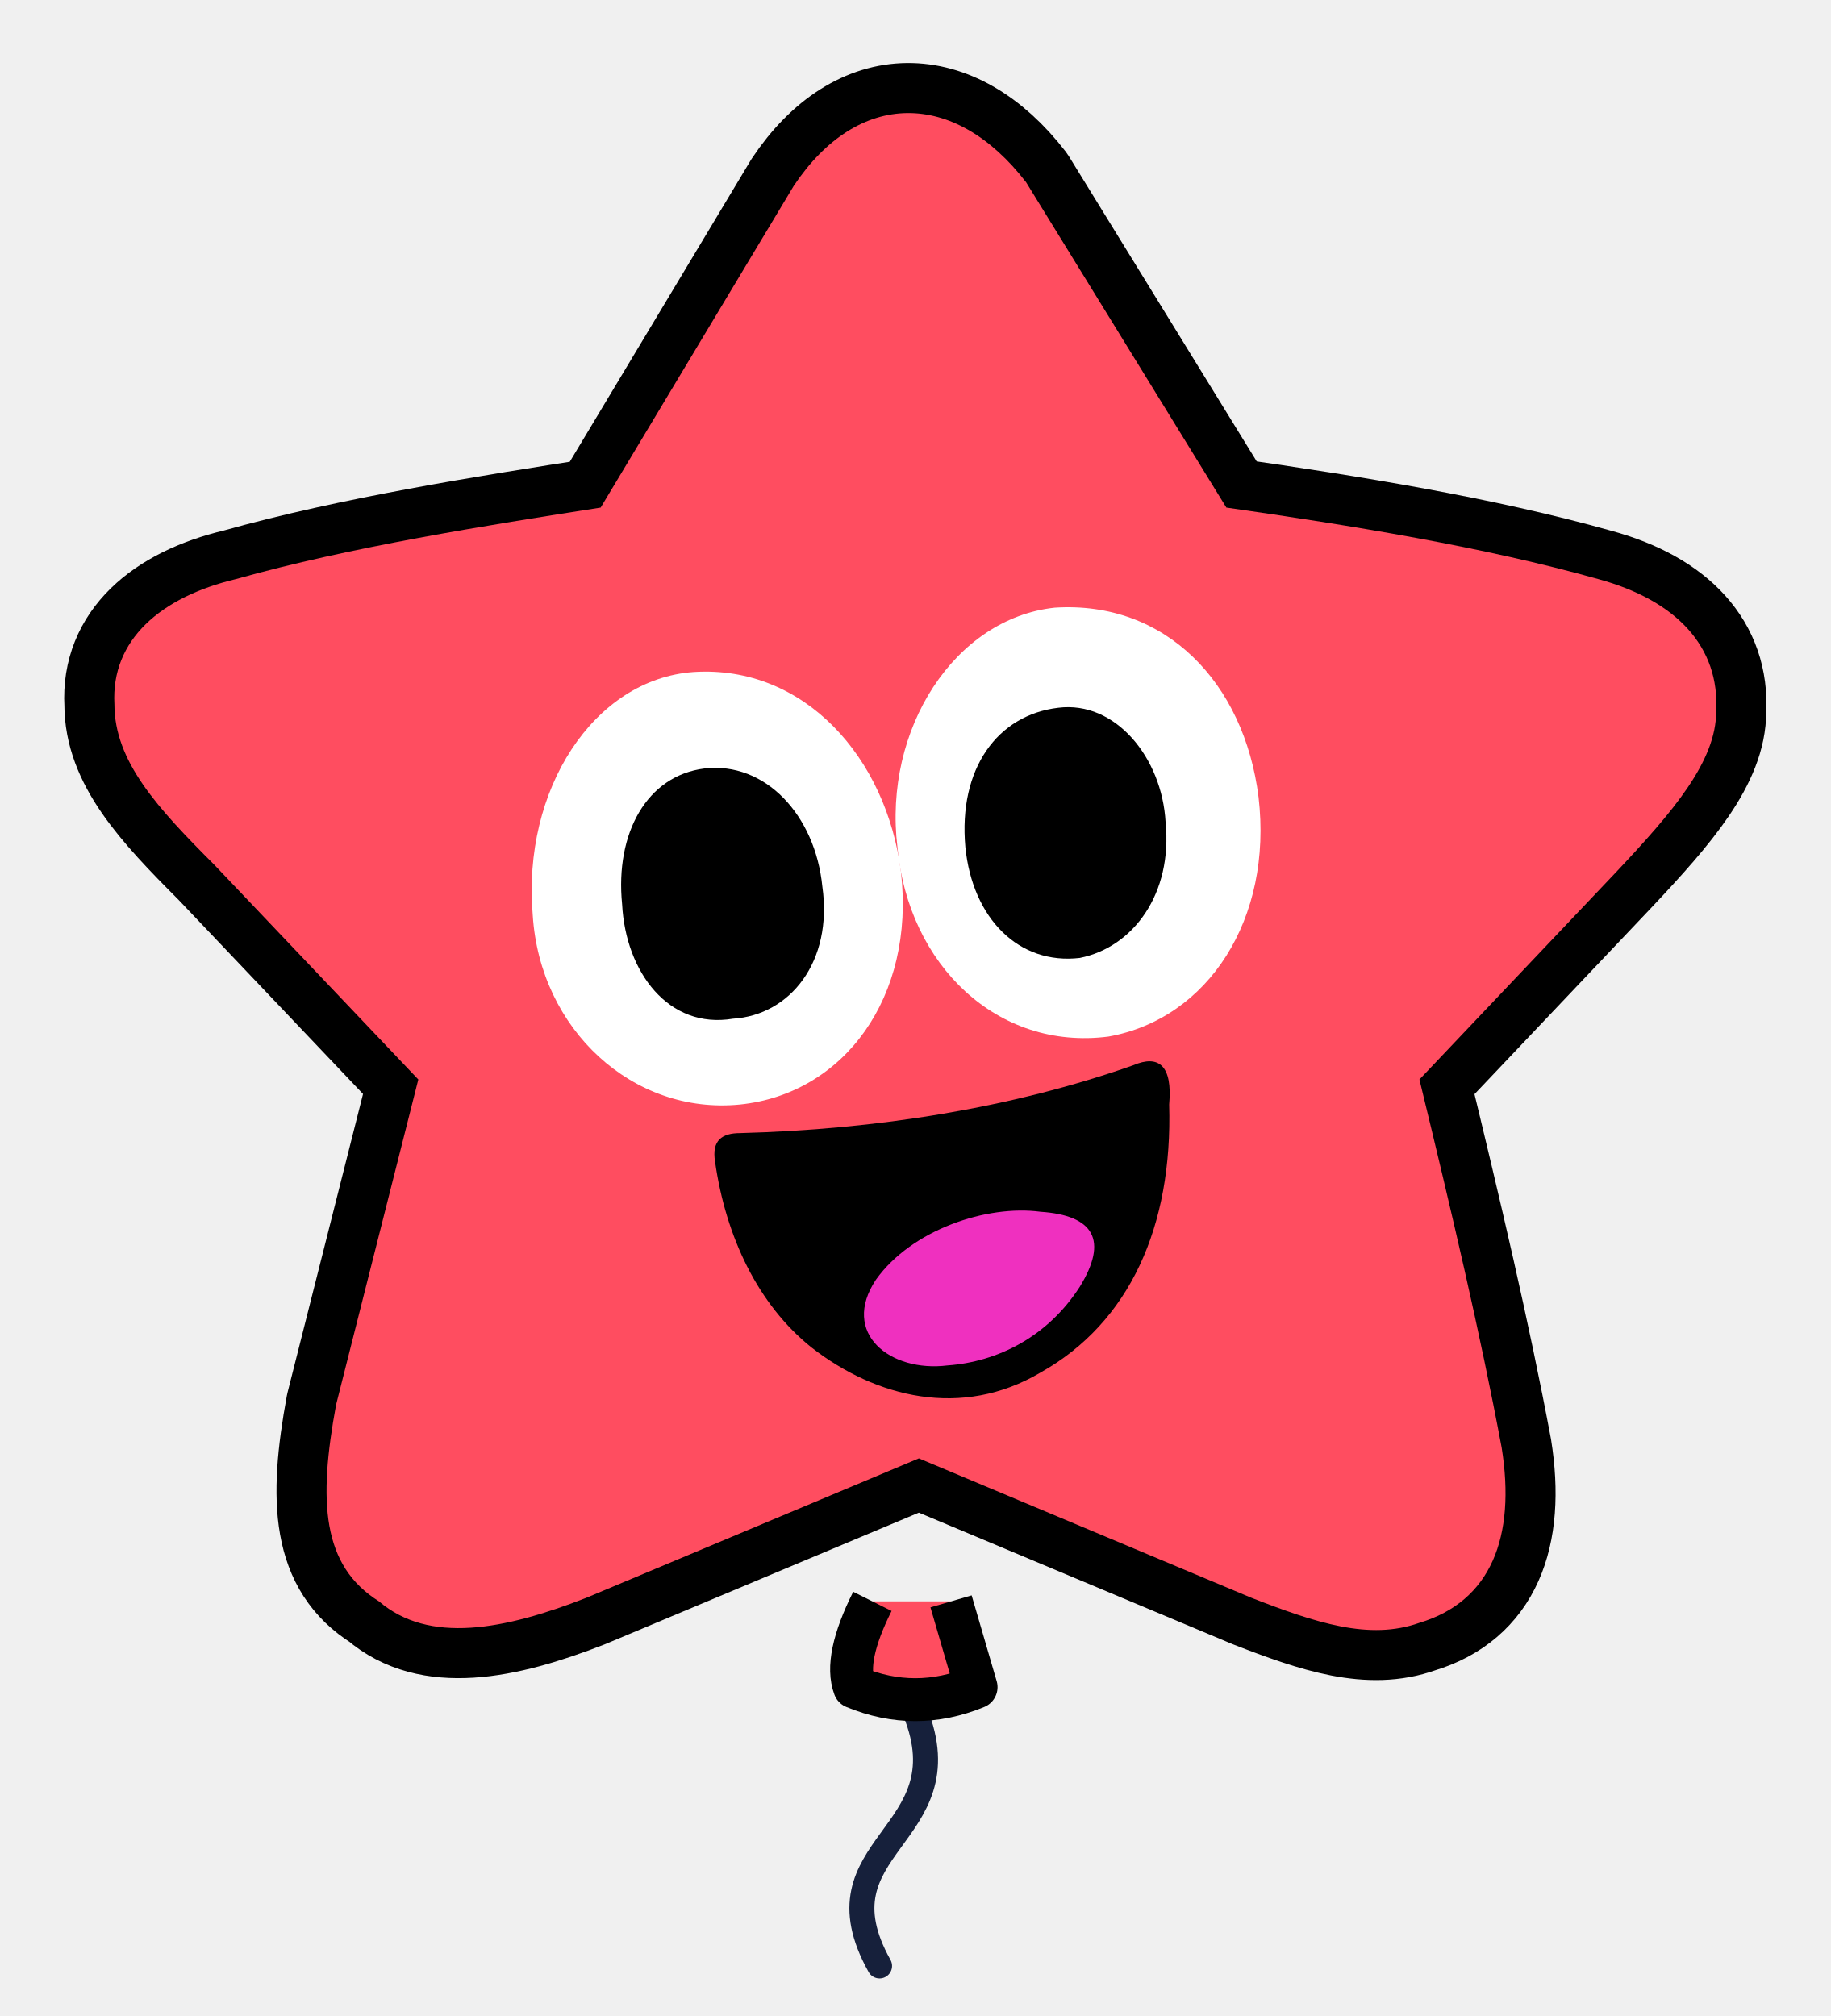
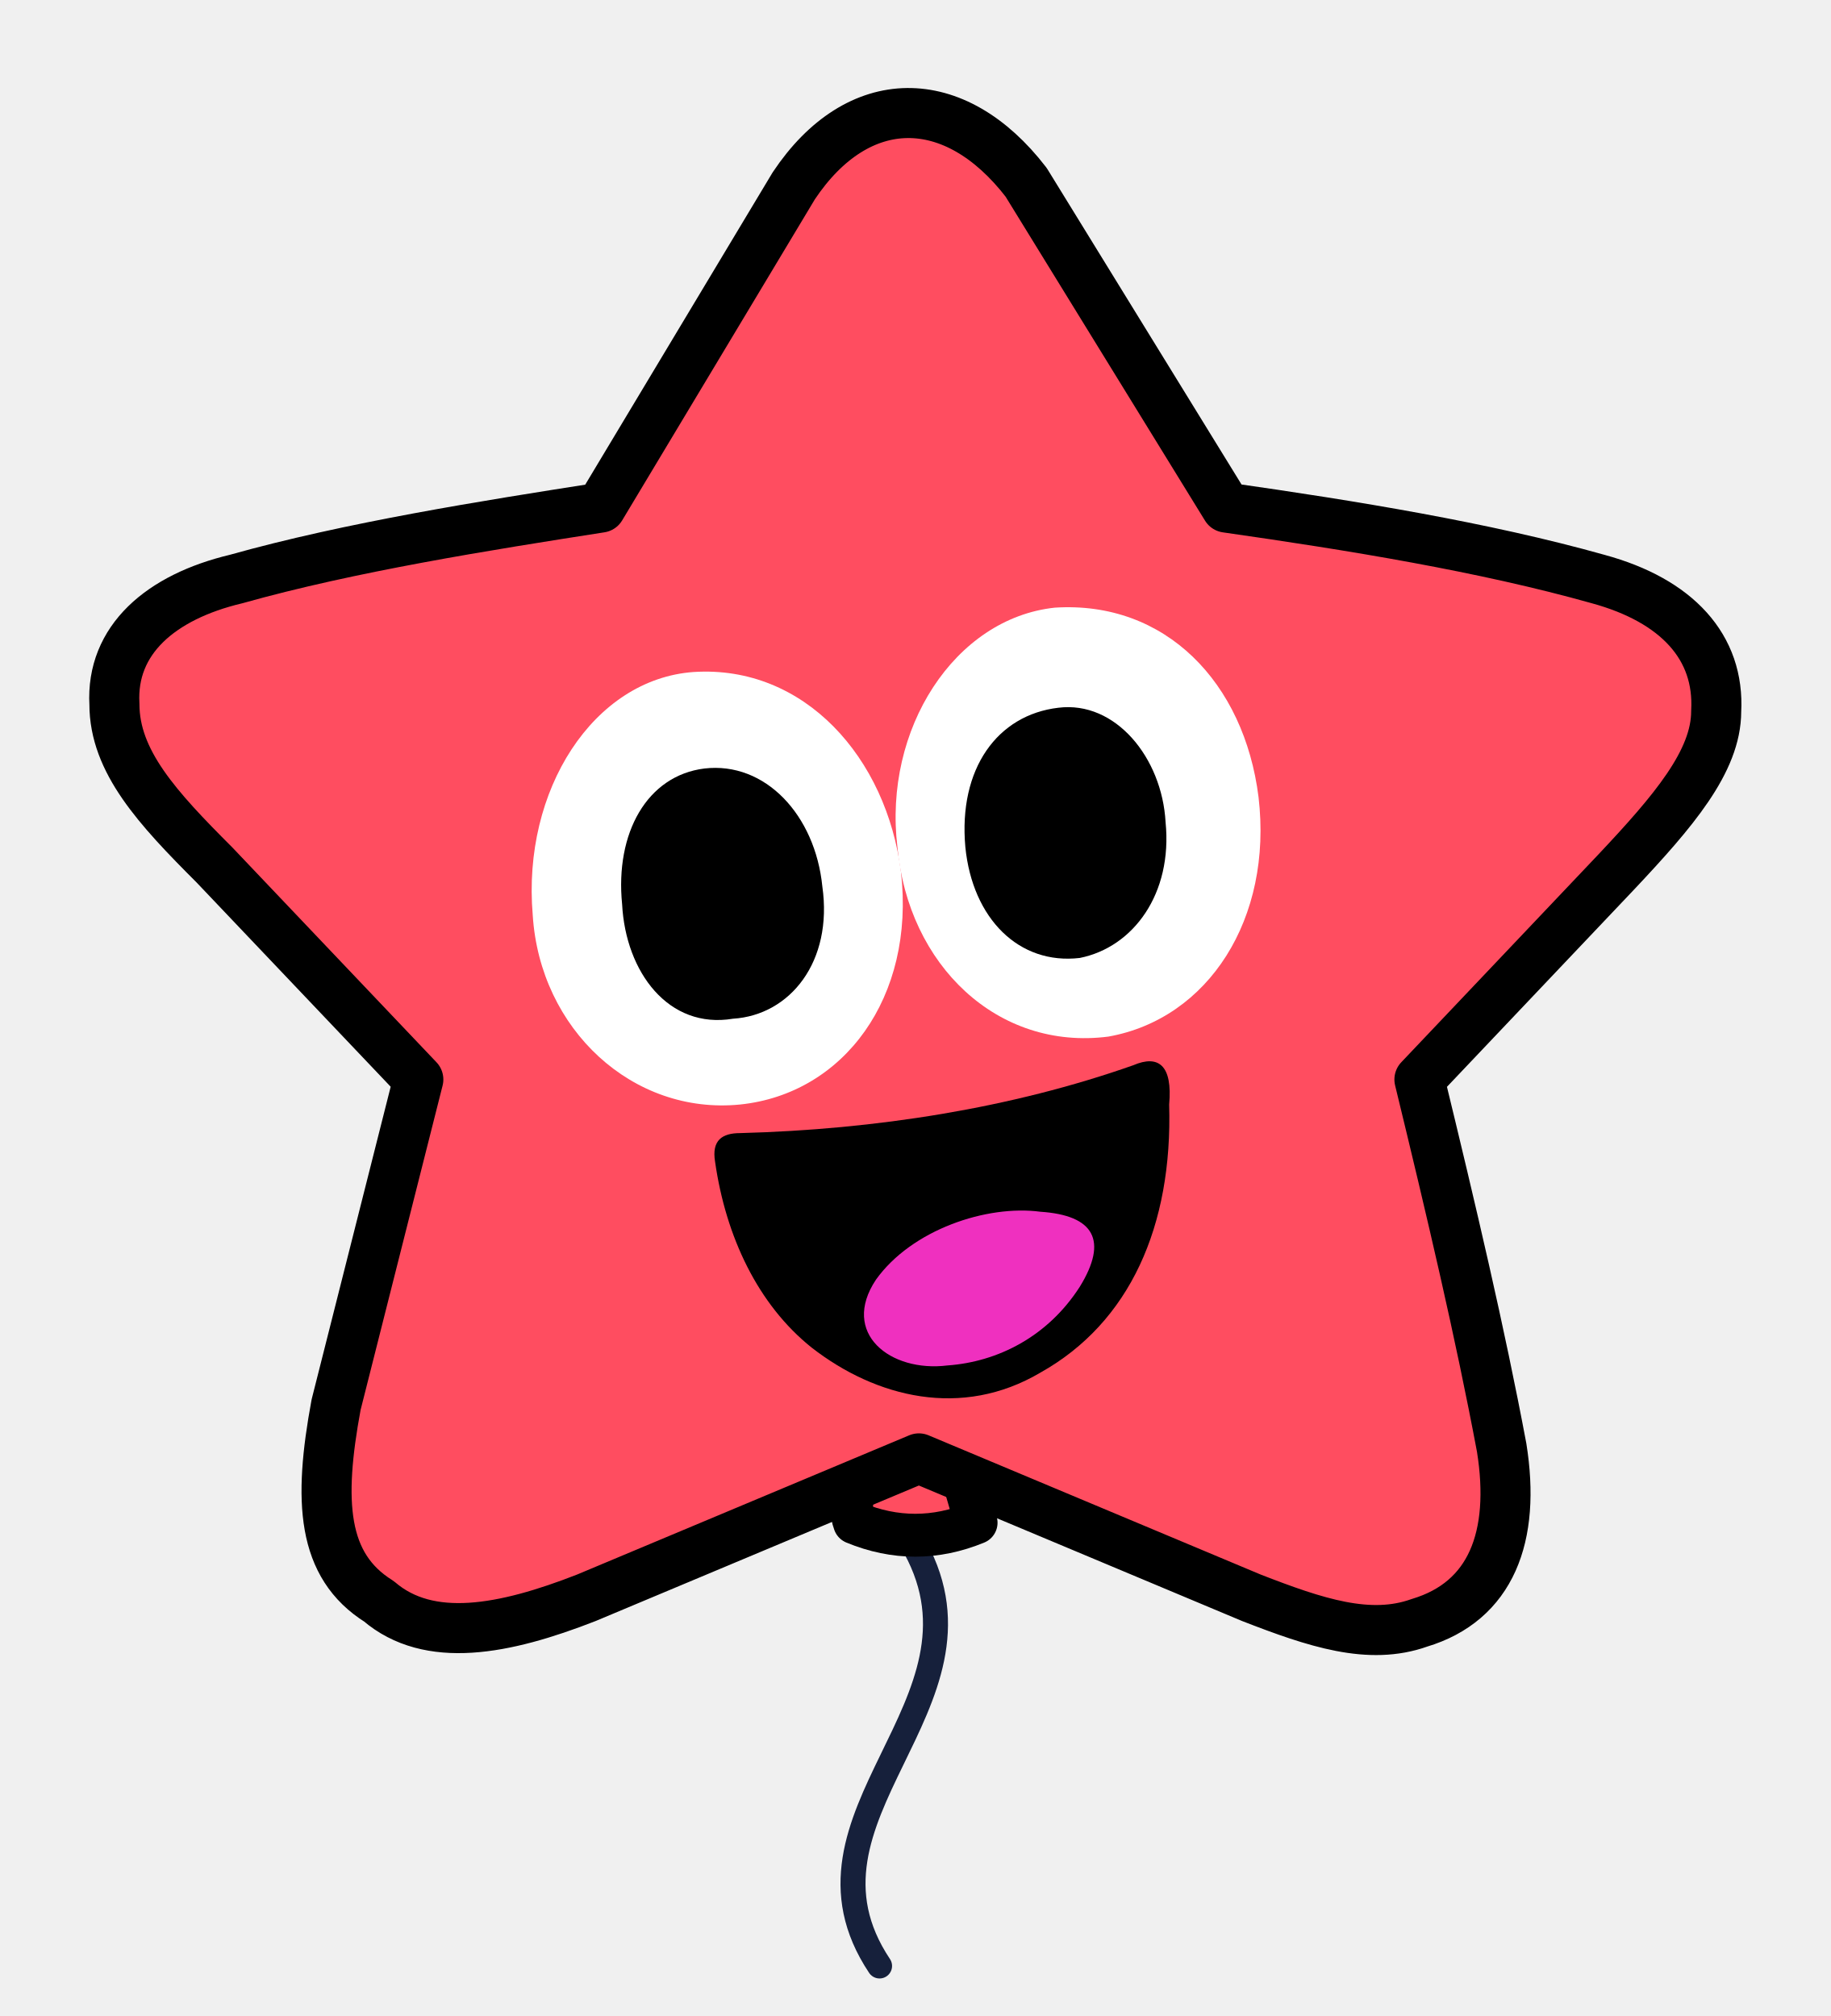
<svg xmlns="http://www.w3.org/2000/svg" viewBox="0 0 512 564">
-   <path d="M256 479 C270 514 227 516 246 550" fill="none" stroke="#16203b" stroke-width="7" stroke-linecap="round" />
-   <path d="M244 448 Q236 464 239 472 Q256 479 273 472 L266 448" fill="#ff4d60" stroke="#000" stroke-width="12" stroke-linejoin="round" />
-   <path fill="#ff4d60" stroke="#000" stroke-width="28" stroke-linejoin="round" paint-order="stroke fill" d="M222 52C240 25 267 25 287 51L343 142C378 147 415 153 447 162C469 168 481 181 480 199C480 213 468 227 452 244L397 302C406 339 414 373 420 405C424 430 417 448 397 454C383 459 368 454 350 447L257 408L164 447C141 456 120 460 106 448C90 438 89 420 94 393L117 302L60 242C44 226 32 213 32 197C31 179 45 167 66 162C98 153 136 147 168 142Z" />
+   <path d="M256 433 C280 477 218 508 246 550" fill="none" stroke="#16203b" stroke-width="7" stroke-linecap="round" />
+   <path d="M244 402 Q236 418 239 426 Q256 433 273 426 L266 402" fill="#ff4d60" stroke="#000" stroke-width="12" stroke-linejoin="round" />
+   <path fill="#ff4d60" stroke="#000" stroke-width="14" stroke-linejoin="round" d="M222 52C240 25 267 25 287 51L343 142C378 147 415 153 447 162C469 168 481 181 480 199C480 213 468 227 452 244L397 302C406 339 414 373 420 405C424 430 417 448 397 454C383 459 368 454 350 447L257 408L164 447C141 456 120 460 106 448C90 438 89 420 94 393L117 302L60 242C44 226 32 213 32 197C31 179 45 167 66 162C98 153 136 147 168 142Z" />
  <path fill="#fff" d="M194 188C225 186 248 212 252 244C256 279 236 306 207 309C177 312 151 288 149 256C146 221 166 190 194 188Z" />
  <path fill="#fff" d="M295 170C326 168 348 191 352 223C356 257 338 285 310 290C279 294 254 270 251 237C247 204 267 173 295 170Z" />
  <path fill="#000" d="M197 215C214 213 228 228 230 248C233 269 221 284 205 285C187 288 175 272 174 253C172 233 181 217 197 215Z" />
  <path fill="#000" d="M296 198C312 196 325 212 326 230C328 250 317 265 302 268C285 270 272 257 270 237C268 215 279 200 296 198Z" />
  <path fill="#000" d="M207 317C245 316 283 310 317 298C324 295 328 298 327 309C328 343 316 370 291 384C269 397 245 391 227 377C212 365 203 346 200 325C199 319 202 317 207 317Z" />
  <path fill="#ef30bf" d="M245 358C255 344 276 337 291 339C306 340 310 347 302 360C293 374 279 381 265 382C249 384 235 373 245 358Z" />
</svg>
